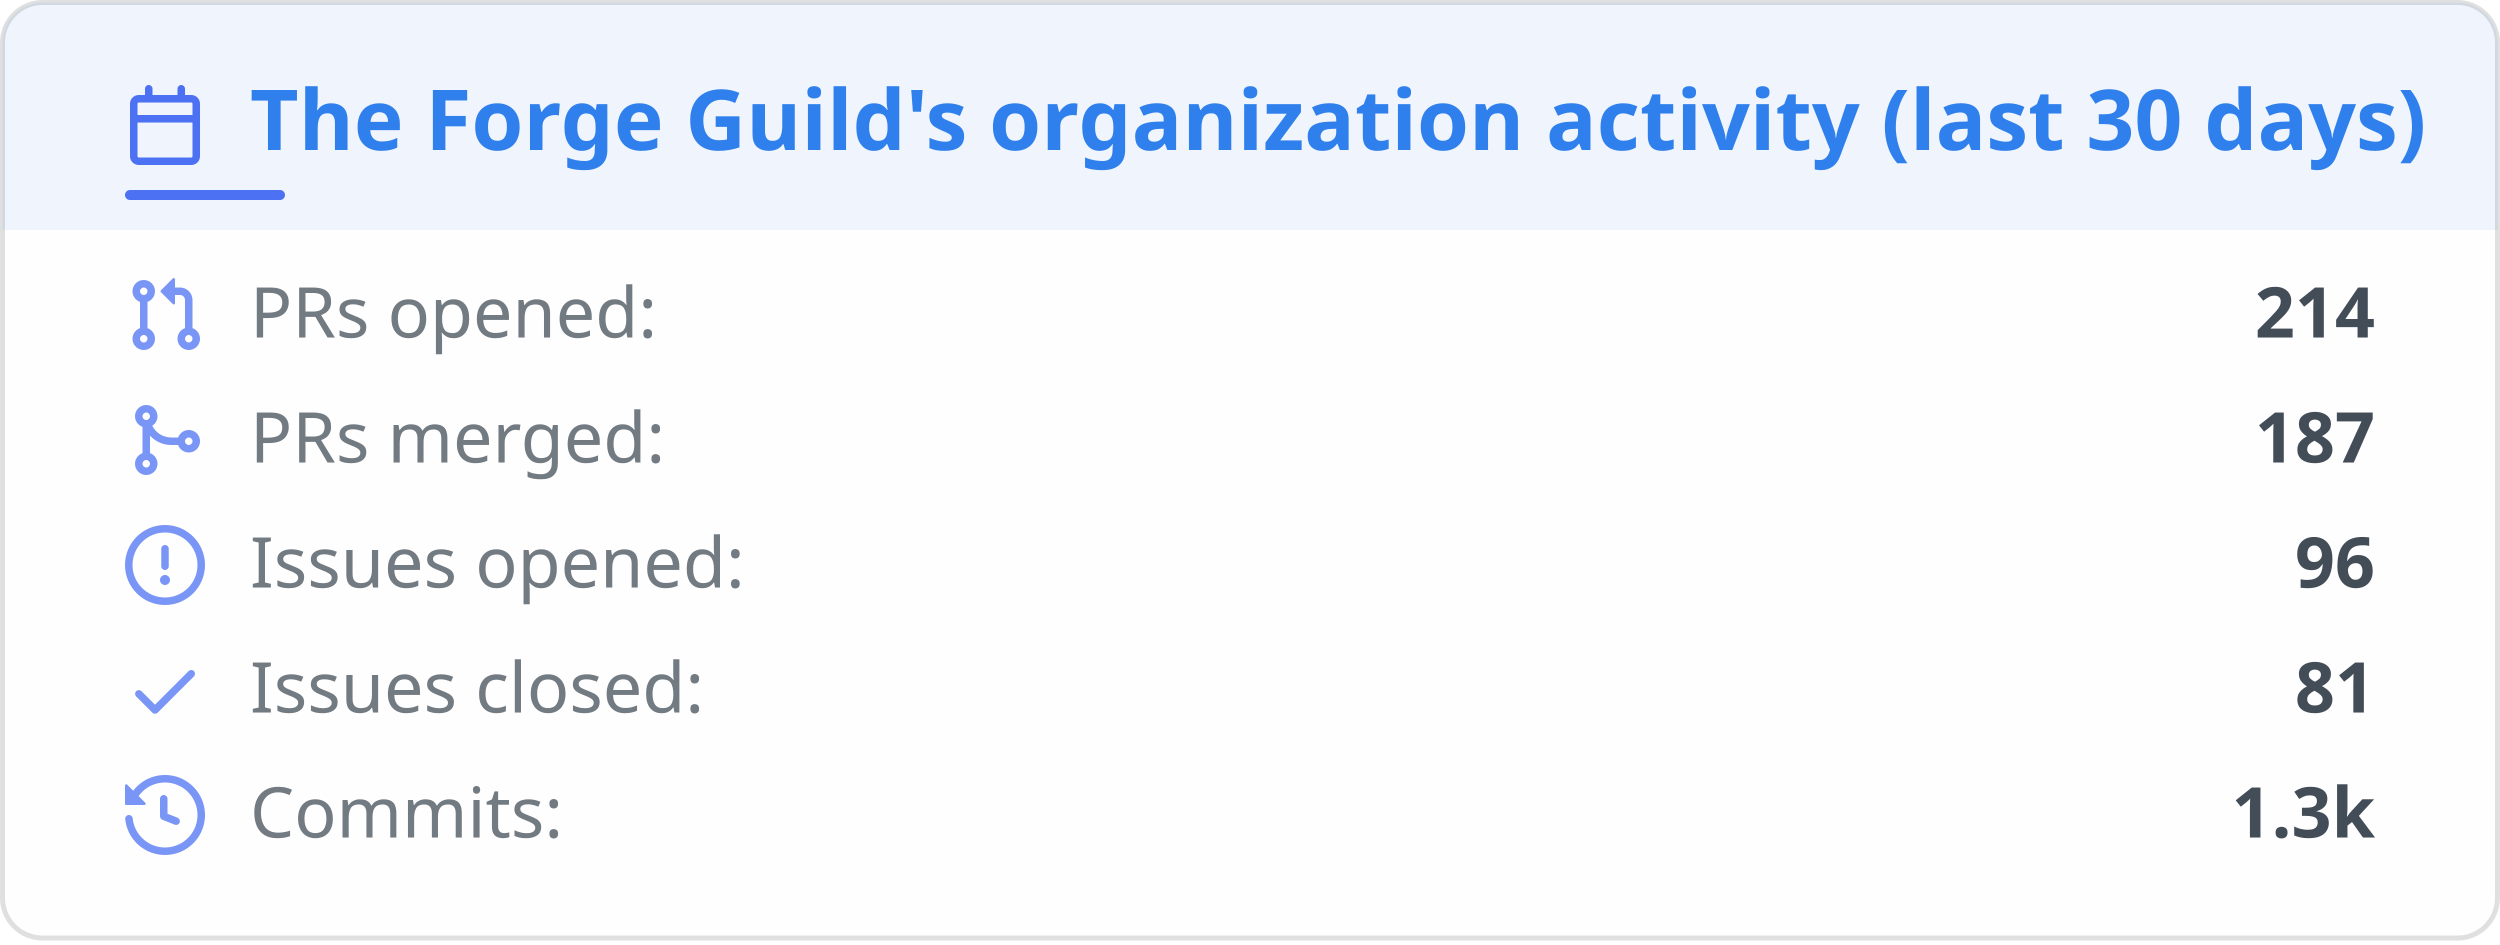
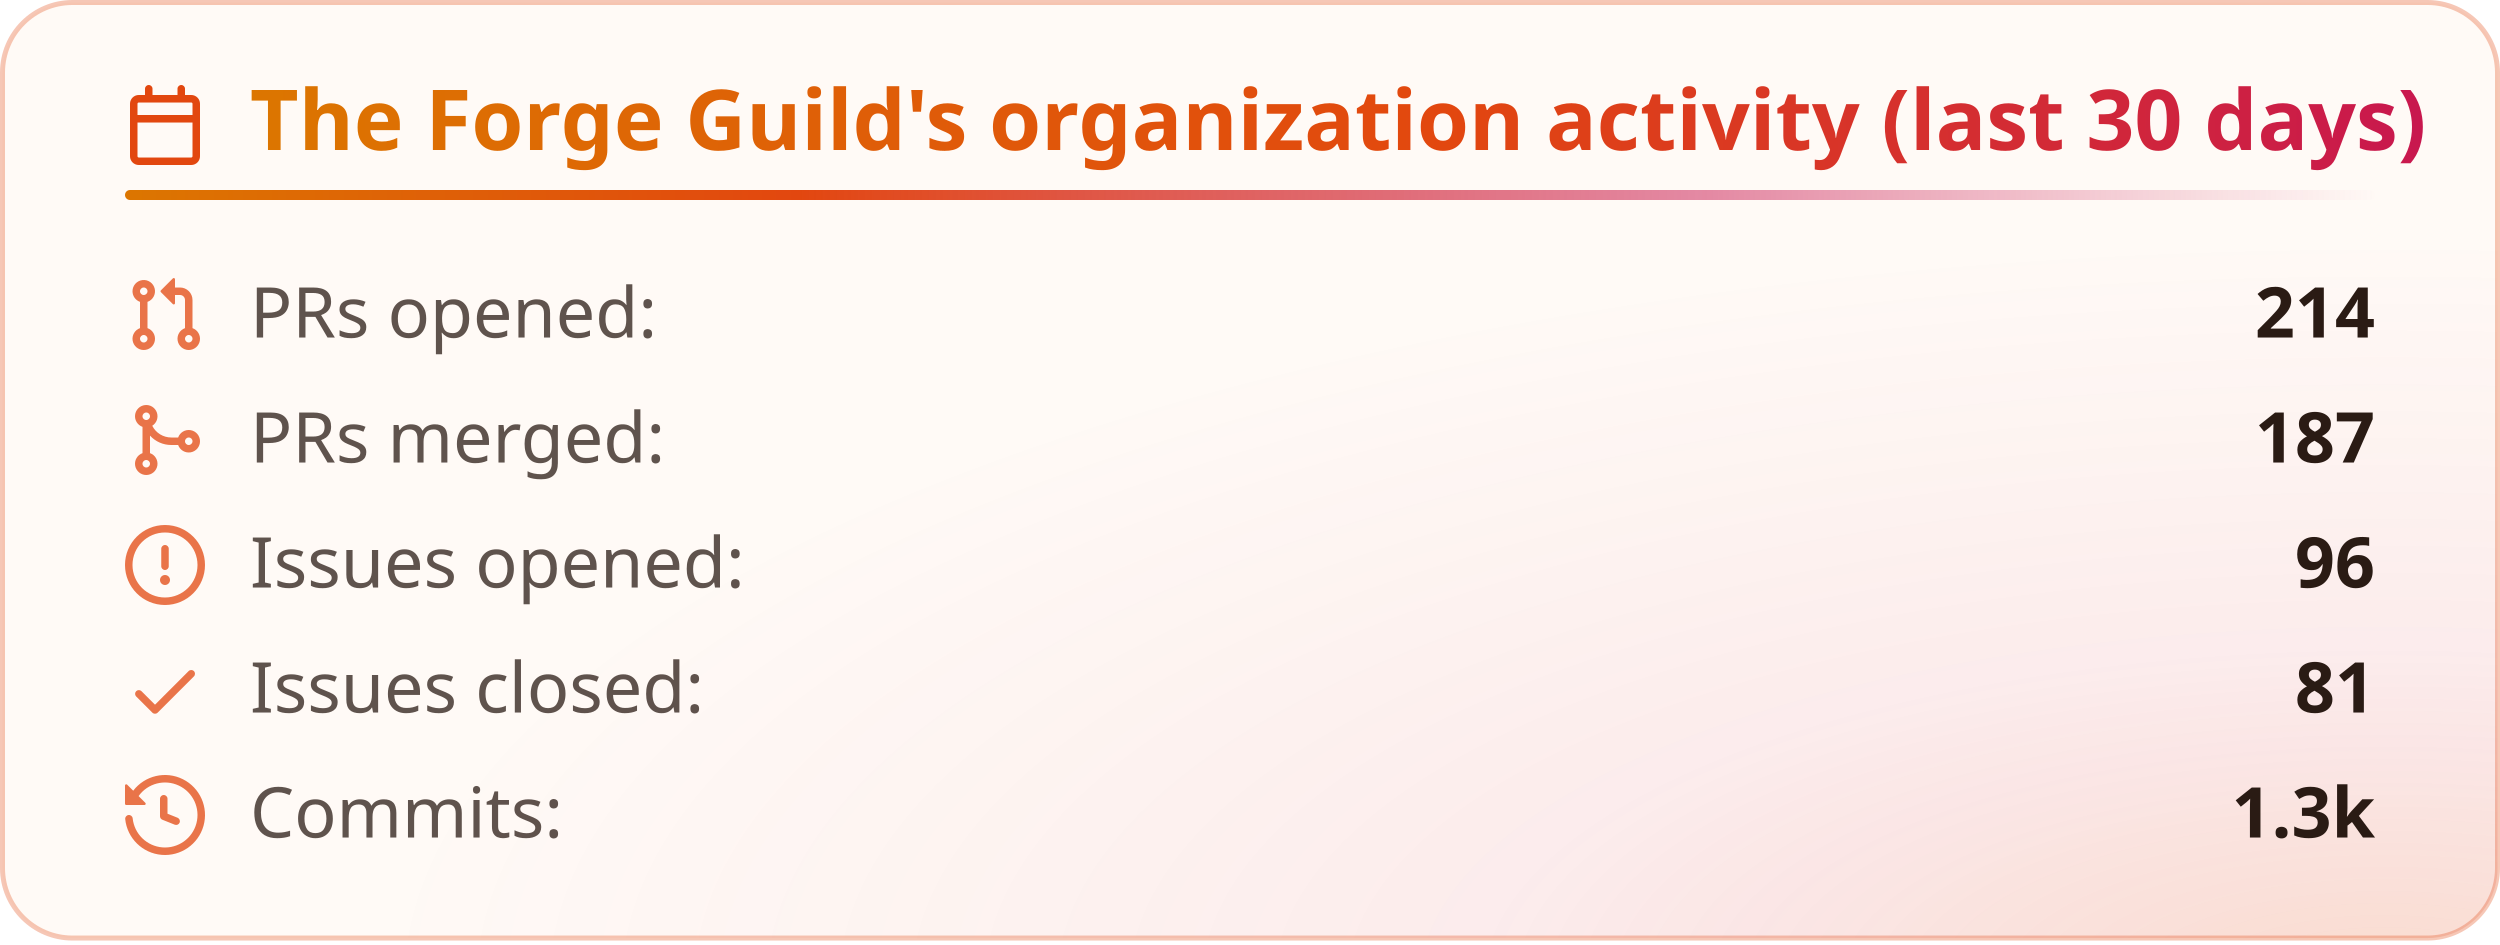
<svg xmlns="http://www.w3.org/2000/svg" width="500" height="189" viewBox="0 0 500 189" fill="none" role="img" aria-labelledby="title-id desc-id">
  <style>
    .header {
      font: 600 18px 'Segoe UI', Ubuntu, "Helvetica Neue", Sans-Serif;
-       fill: #2f80ed;
+       fill: url(#heat);
      animation: fadeInAnimation 0.8s ease-in-out backwards;
    }
    /* The icon reads against the title rather than with it, so it keeps its own color. */
    .title-icon {
-       fill: #4c71f2;
+       fill: #e2470f;
      animation: fadeInAnimation 0.8s ease-in-out backwards;
    }
    .title-accent {
-       fill: #4c71f2;
-       animation: fadeInAnimation 0.8s ease-in-out backwards;
-     }
-     .title-band {
-       fill: #2f80ed;
-       opacity: 0.08;
+       transform-box: fill-box;
+       transform-origin: left center;
+       animation: trailAnimation 0.9s cubic-bezier(0.2, 0.7, 0.2, 1) 0.2s backwards;
    }
    .header {
      font-size: 16.8px;
    }
    @supports(-moz-appearance: auto) {
      /* Selector detects Firefox */
      .header {
        font-size: 14.4px;
      }
    }
    .stat {
      font: 400 14px 'Segoe UI', Ubuntu, "Helvetica Neue", Sans-Serif;
-       fill: #434d58;
+       fill: #2a1b14;
      font-variant-numeric: tabular-nums;
    }
    .stagger {
      animation: fadeInAnimation 0.3s ease-in-out backwards;
    }
    .not_bold {
      font-weight: 400;
      opacity: 0.75;
    }
    .bold {
      font-weight: 600;
    }
    .icon {
-       fill: #4c71f2;
+       fill: #e2470f;
      opacity: 0.75;
      display: block;
    }
    /* Animations */
    @keyframes scaleInAnimation {
      from {
        transform: translate(-5px, 5px) scale(0);
      }
      to {
        transform: translate(-5px, 5px) scale(1);
      }
    }
    @keyframes fadeInAnimation {
      from {
        opacity: 0;
      }
      to {
        opacity: 1;
      }
    }
+     @keyframes trailAnimation {
+       from {
+         transform: scaleX(0);
+       }
+     }
    @media (prefers-reduced-motion: reduce) {
      * {
        animation-duration: 0s !important;
        animation-delay: 0s !important;
      }
    }
  </style>
-   <rect data-testid="card-bg" class="card-bg" x="0.5" y="0.5" rx="8" height="99%" stroke="#0000001f" width="499" fill="#fffefe" stroke-opacity="1" />
-   <path data-testid="title-band" class="title-band" d="M0.5 8.5a8 8 0 0 1 8 -8h483a8 8 0 0 1 8 8v37.5h-499z" />
+   <defs>
+     <linearGradient id="heat" x1="0" y1="0" x2="1" y2="0">
+       <stop offset="0" class="heat-0" stop-color="#dc7600" />
+       <stop offset="0.55" class="heat-1" stop-color="#e2470f" />
+       <stop offset="1" class="heat-2" stop-color="#c8174f" />
+     </linearGradient>
+     <linearGradient id="heat-ring" x1="0" y1="1" x2="1" y2="0">
+       <stop offset="0" class="heat-0" stop-color="#dc7600" />
+       <stop offset="0.55" class="heat-1" stop-color="#e2470f" />
+       <stop offset="1" class="heat-2" stop-color="#c8174f" />
+     </linearGradient>
+     <linearGradient id="heat-trail" x1="0" y1="0" x2="1" y2="0">
+       <stop offset="0" class="heat-0" stop-color="#dc7600" />
+       <stop offset="0.3" class="heat-1" stop-color="#e2470f" />
+       <stop offset="0.7" class="heat-2" stop-color="#c8174f" stop-opacity="0.5" />
+       <stop offset="1" class="heat-2" stop-color="#c8174f" stop-opacity="0" />
+     </linearGradient>
+     <radialGradient id="heat-glow" cx="0.95" cy="1.05" r="0.8">
+       <stop offset="0" class="glow-core" stop-color="#e2470f" stop-opacity="0.17" />
+       <stop offset="0.45" class="glow-edge" stop-color="#c8174f" stop-opacity="0.06" />
+       <stop offset="1" class="heat-2" stop-color="#c8174f" stop-opacity="0" />
+     </radialGradient>
+     <filter id="heat-bloom" x="-50%" y="-50%" width="200%" height="200%">
+       <feGaussianBlur stdDeviation="3.5" result="bloom" />
+       <feMerge>
+         <feMergeNode in="bloom" />
+         <feMergeNode in="SourceGraphic" />
+       </feMerge>
+     </filter>
+   </defs>
+   <rect data-testid="card-bg" class="card-bg" x="0.5" y="0.5" rx="14" height="99%" width="499" stroke="#e2470f4d" fill="#fffaf6" stroke-opacity="1" />
+   <rect data-testid="card-glow" x="0.5" y="0.5" rx="14" height="99%" width="499" fill="url(#heat-glow)" />
  <g data-testid="card-title" transform="translate(25, 30)">
    <g>
      <svg class="title-icon" x="0" y="-13" viewBox="0 0 16 16" version="1.1" width="16" height="16">
        <path d="M4.75 0a.75.75 0 0 1 .75.75V2h5V.75a.75.75 0 0 1 1.5 0V2h1.25c.966 0 1.75.784 1.75 1.75v10.5A1.75 1.75 0 0 1 13.25 16H2.75A1.75 1.75 0 0 1 1 14.25V3.75C1 2.784 1.784 2 2.75 2H4V.75A.75.75 0 0 1 4.75 0ZM2.5 7.5v6.75c0 .138.112.25.25.25h10.5a.25.25 0 0 0 .25-.25V7.5Zm10.75-4H2.75a.25.25 0 0 0-.25.25V6h11V3.75a.25.25 0 0 0-.25-.25Z" />
      </svg>
    </g>
    <g transform="translate(25, 0)">
      <text x="0" y="0" class="header" data-testid="header">The Forge Guild's organization activity (last 30 days)</text>
    </g>
-     <rect data-testid="title-accent" class="title-accent" x="0" y="8" width="32" height="2" rx="1" />
+     <rect data-testid="title-accent" class="title-accent" x="0" y="8" width="450" height="2" rx="1" fill="url(#heat-trail)" />
  </g>
  <g data-testid="main-card-body" transform="translate(0, 55)">
    <g>
      <g class="stagger" style="animation-delay: 120ms" transform="translate(25, 0)">
        <svg data-testid="icon" class="icon" viewBox="0 0 16 16" version="1.1" width="16" height="16">
          <path fill-rule="evenodd" d="M7.177 3.073L9.573.677A.25.25 0 0110 .854v4.792a.25.25 0 01-.427.177L7.177 3.427a.25.25 0 010-.354zM3.75 2.5a.75.75 0 100 1.5.75.75 0 000-1.5zm-2.25.75a2.25 2.25 0 113 2.122v5.256a2.251 2.251 0 11-1.5 0V5.372A2.25 2.25 0 011.5 3.25zM11 2.5h-1V4h1a1 1 0 011 1v5.628a2.251 2.251 0 101.5 0V5A2.5 2.5 0 0011 2.5zm1 10.25a.75.75 0 111.5 0 .75.75 0 01-1.5 0zM3.75 12a.75.75 0 100 1.5.75.75 0 000-1.5z" />
        </svg>
        <text class="stat not_bold" x="25" y="12.5">PRs opened:</text>
        <text class="stat bold" x="450" text-anchor="end" y="12.5" data-testid="prs_opened">214</text>
      </g>
    </g>
    <g transform="translate(0, 25)">
      <g class="stagger" style="animation-delay: 160ms" transform="translate(25, 0)">
        <svg data-testid="icon" class="icon" viewBox="0 0 16 16" version="1.1" width="16" height="16">
          <path fill-rule="evenodd" d="M5.45 5.154A4.25 4.25 0 0 0 9.25 7.5h1.378a2.251 2.251 0 1 1 0 1.5H9.25A5.734 5.734 0 0 1 5 7.123v3.505a2.25 2.25 0 1 1-1.5 0V5.372a2.25 2.25 0 1 1 1.95-.218ZM4.25 13.5a.75.75 0 1 0 0-1.5.75.75 0 0 0 0 1.5Zm8.5-4.5a.75.75 0 1 0 0-1.5.75.75 0 0 0 0 1.5ZM5 3.25a.75.75 0 1 0 0 .005V3.25Z" />
        </svg>
        <text class="stat not_bold" x="25" y="12.5">PRs merged:</text>
        <text class="stat bold" x="450" text-anchor="end" y="12.5" data-testid="prs_merged">187</text>
      </g>
    </g>
    <g transform="translate(0, 50)">
      <g class="stagger" style="animation-delay: 200ms" transform="translate(25, 0)">
        <svg data-testid="icon" class="icon" viewBox="0 0 16 16" version="1.1" width="16" height="16">
          <path fill-rule="evenodd" d="M8 1.5a6.5 6.5 0 100 13 6.5 6.5 0 000-13zM0 8a8 8 0 1116 0A8 8 0 010 8zm9 3a1 1 0 11-2 0 1 1 0 012 0zm-.25-6.25a.75.75 0 00-1.5 0v3.5a.75.75 0 001.5 0v-3.5z" />
        </svg>
        <text class="stat not_bold" x="25" y="12.5">Issues opened:</text>
        <text class="stat bold" x="450" text-anchor="end" y="12.5" data-testid="issues_opened">96</text>
      </g>
    </g>
    <g transform="translate(0, 75)">
      <g class="stagger" style="animation-delay: 240ms" transform="translate(25, 0)">
        <svg data-testid="icon" class="icon" viewBox="0 0 16 16" version="1.1" width="16" height="16">
          <path fill-rule="evenodd" d="M13.78 4.22a.75.75 0 0 1 0 1.06l-7.25 7.25a.75.75 0 0 1-1.06 0L2.22 9.28a.751.751 0 0 1 .018-1.042.751.751 0 0 1 1.042-.018L6 10.94l6.72-6.72a.75.75 0 0 1 1.06 0Z" />
        </svg>
        <text class="stat not_bold" x="25" y="12.5">Issues closed:</text>
        <text class="stat bold" x="450" text-anchor="end" y="12.5" data-testid="issues_closed">81</text>
      </g>
    </g>
    <g transform="translate(0, 100)">
      <g class="stagger" style="animation-delay: 280ms" transform="translate(25, 0)">
        <svg data-testid="icon" class="icon" viewBox="0 0 16 16" version="1.1" width="16" height="16">
          <path fill-rule="evenodd" d="M1.643 3.143L.427 1.927A.25.25 0 000 2.104V5.75c0 .138.112.25.25.25h3.646a.25.25 0 00.177-.427L2.715 4.215a6.5 6.5 0 11-1.18 4.458.75.75 0 10-1.493.154 8.001 8.001 0 101.6-5.684zM7.75 4a.75.75 0 01.75.75v2.992l2.028.812a.75.75 0 01-.557 1.392l-2.5-1A.75.75 0 017 8.25v-3.5A.75.75 0 017.75 4z" />
        </svg>
        <text class="stat not_bold" x="25" y="12.5">Commits:</text>
        <text class="stat bold" x="450" text-anchor="end" y="12.5" data-testid="commits">1.3k</text>
      </g>
    </g>
  </g>
</svg>
